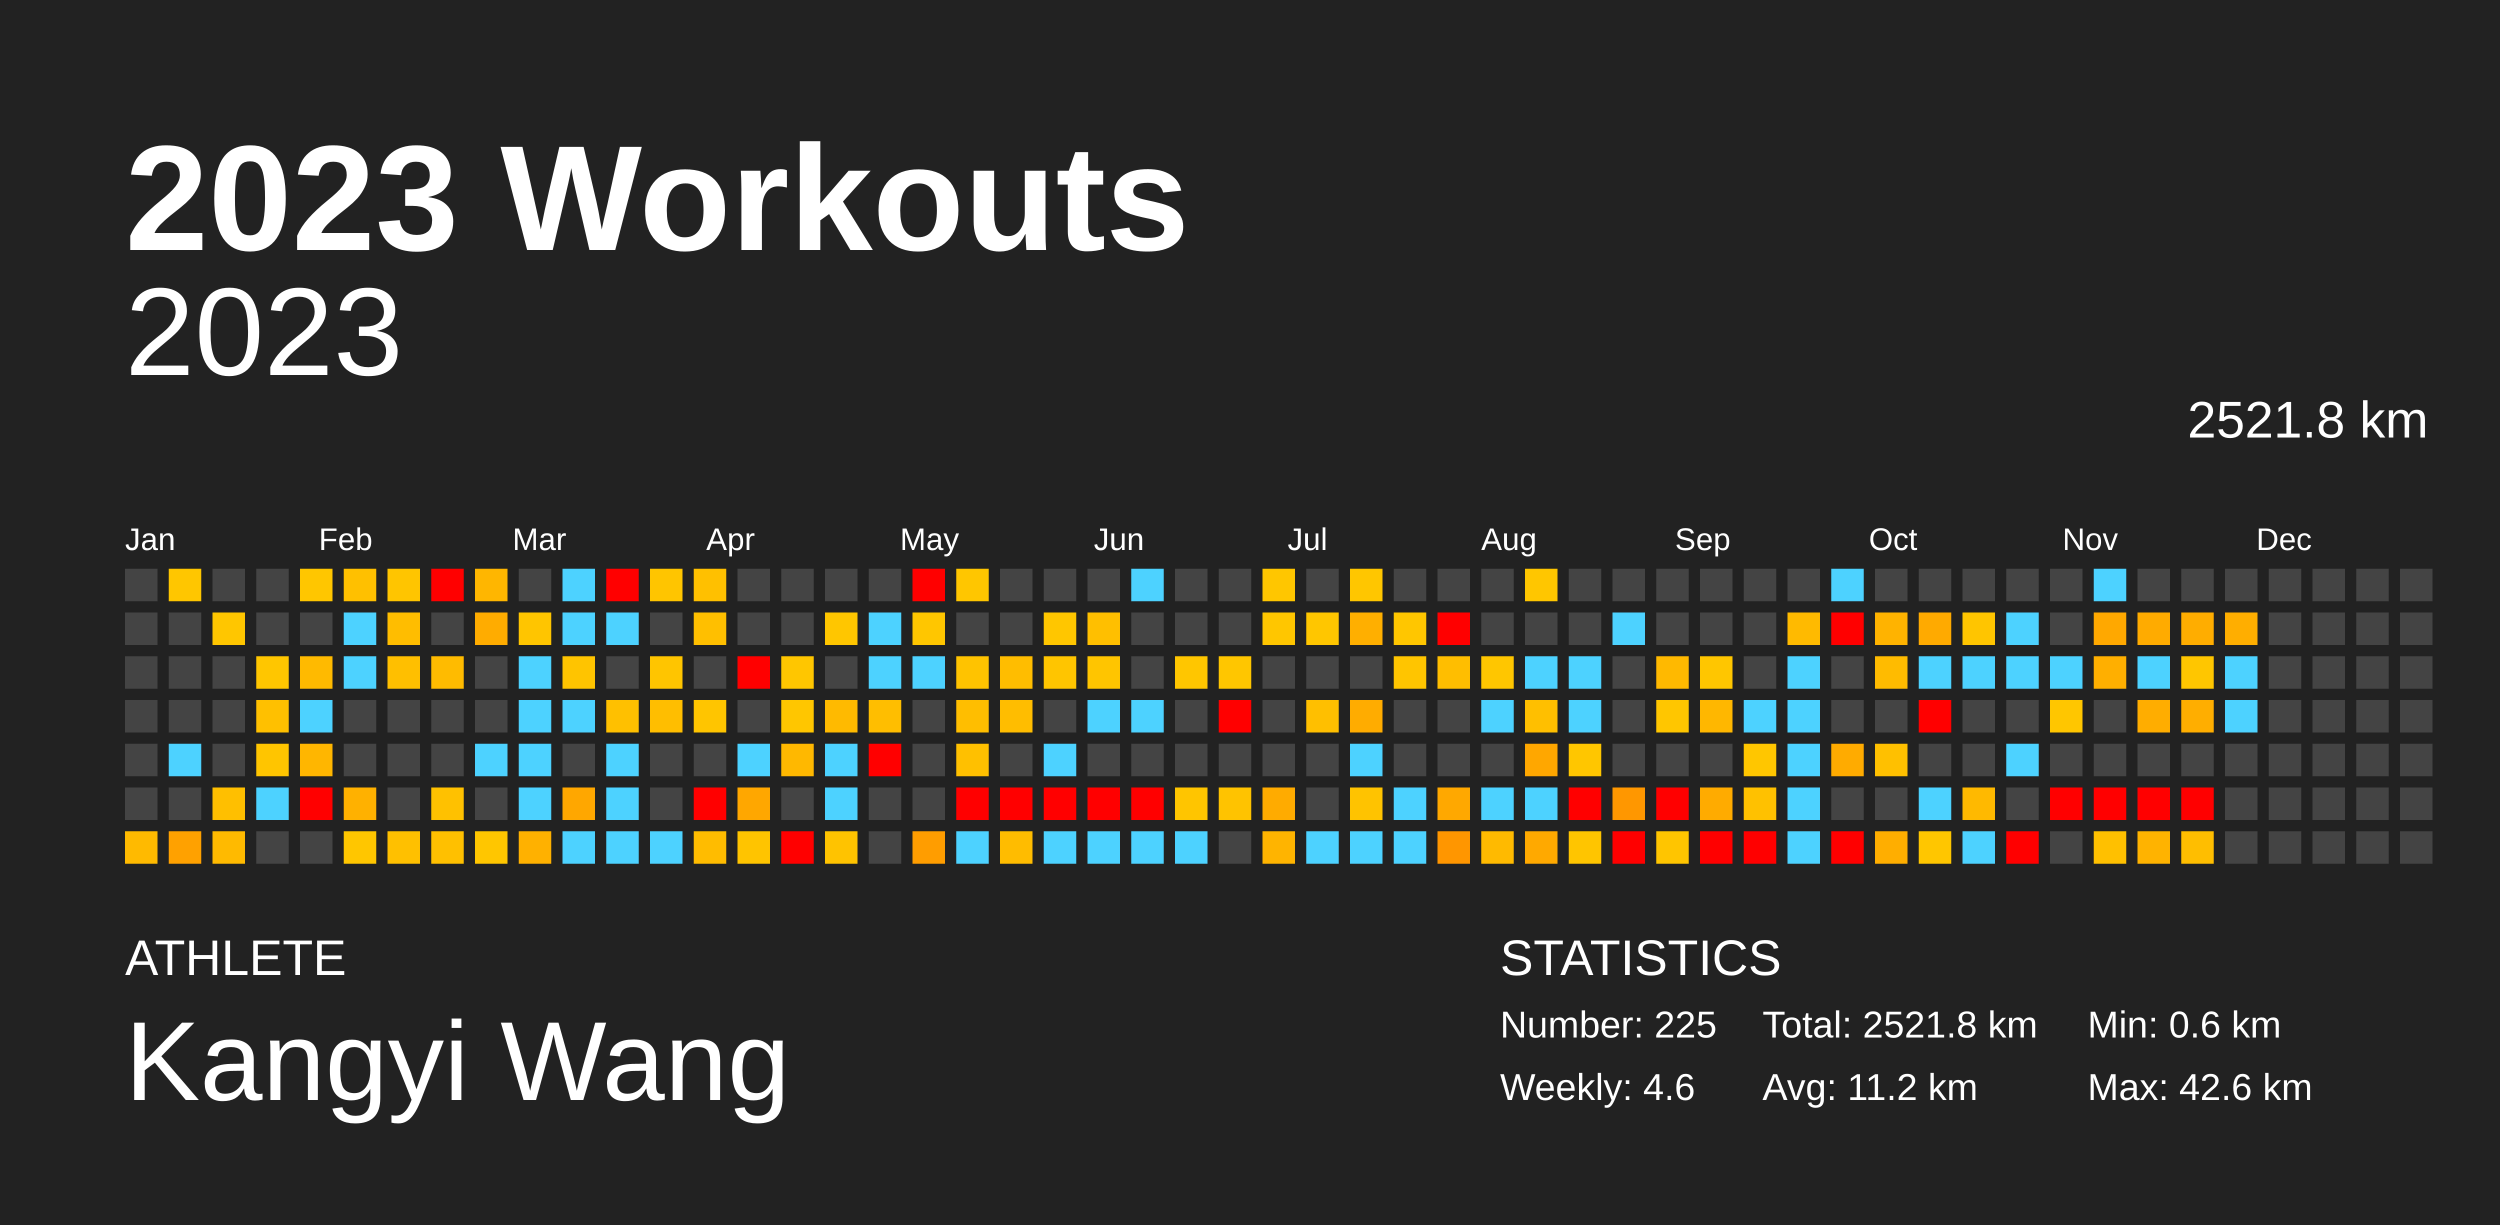
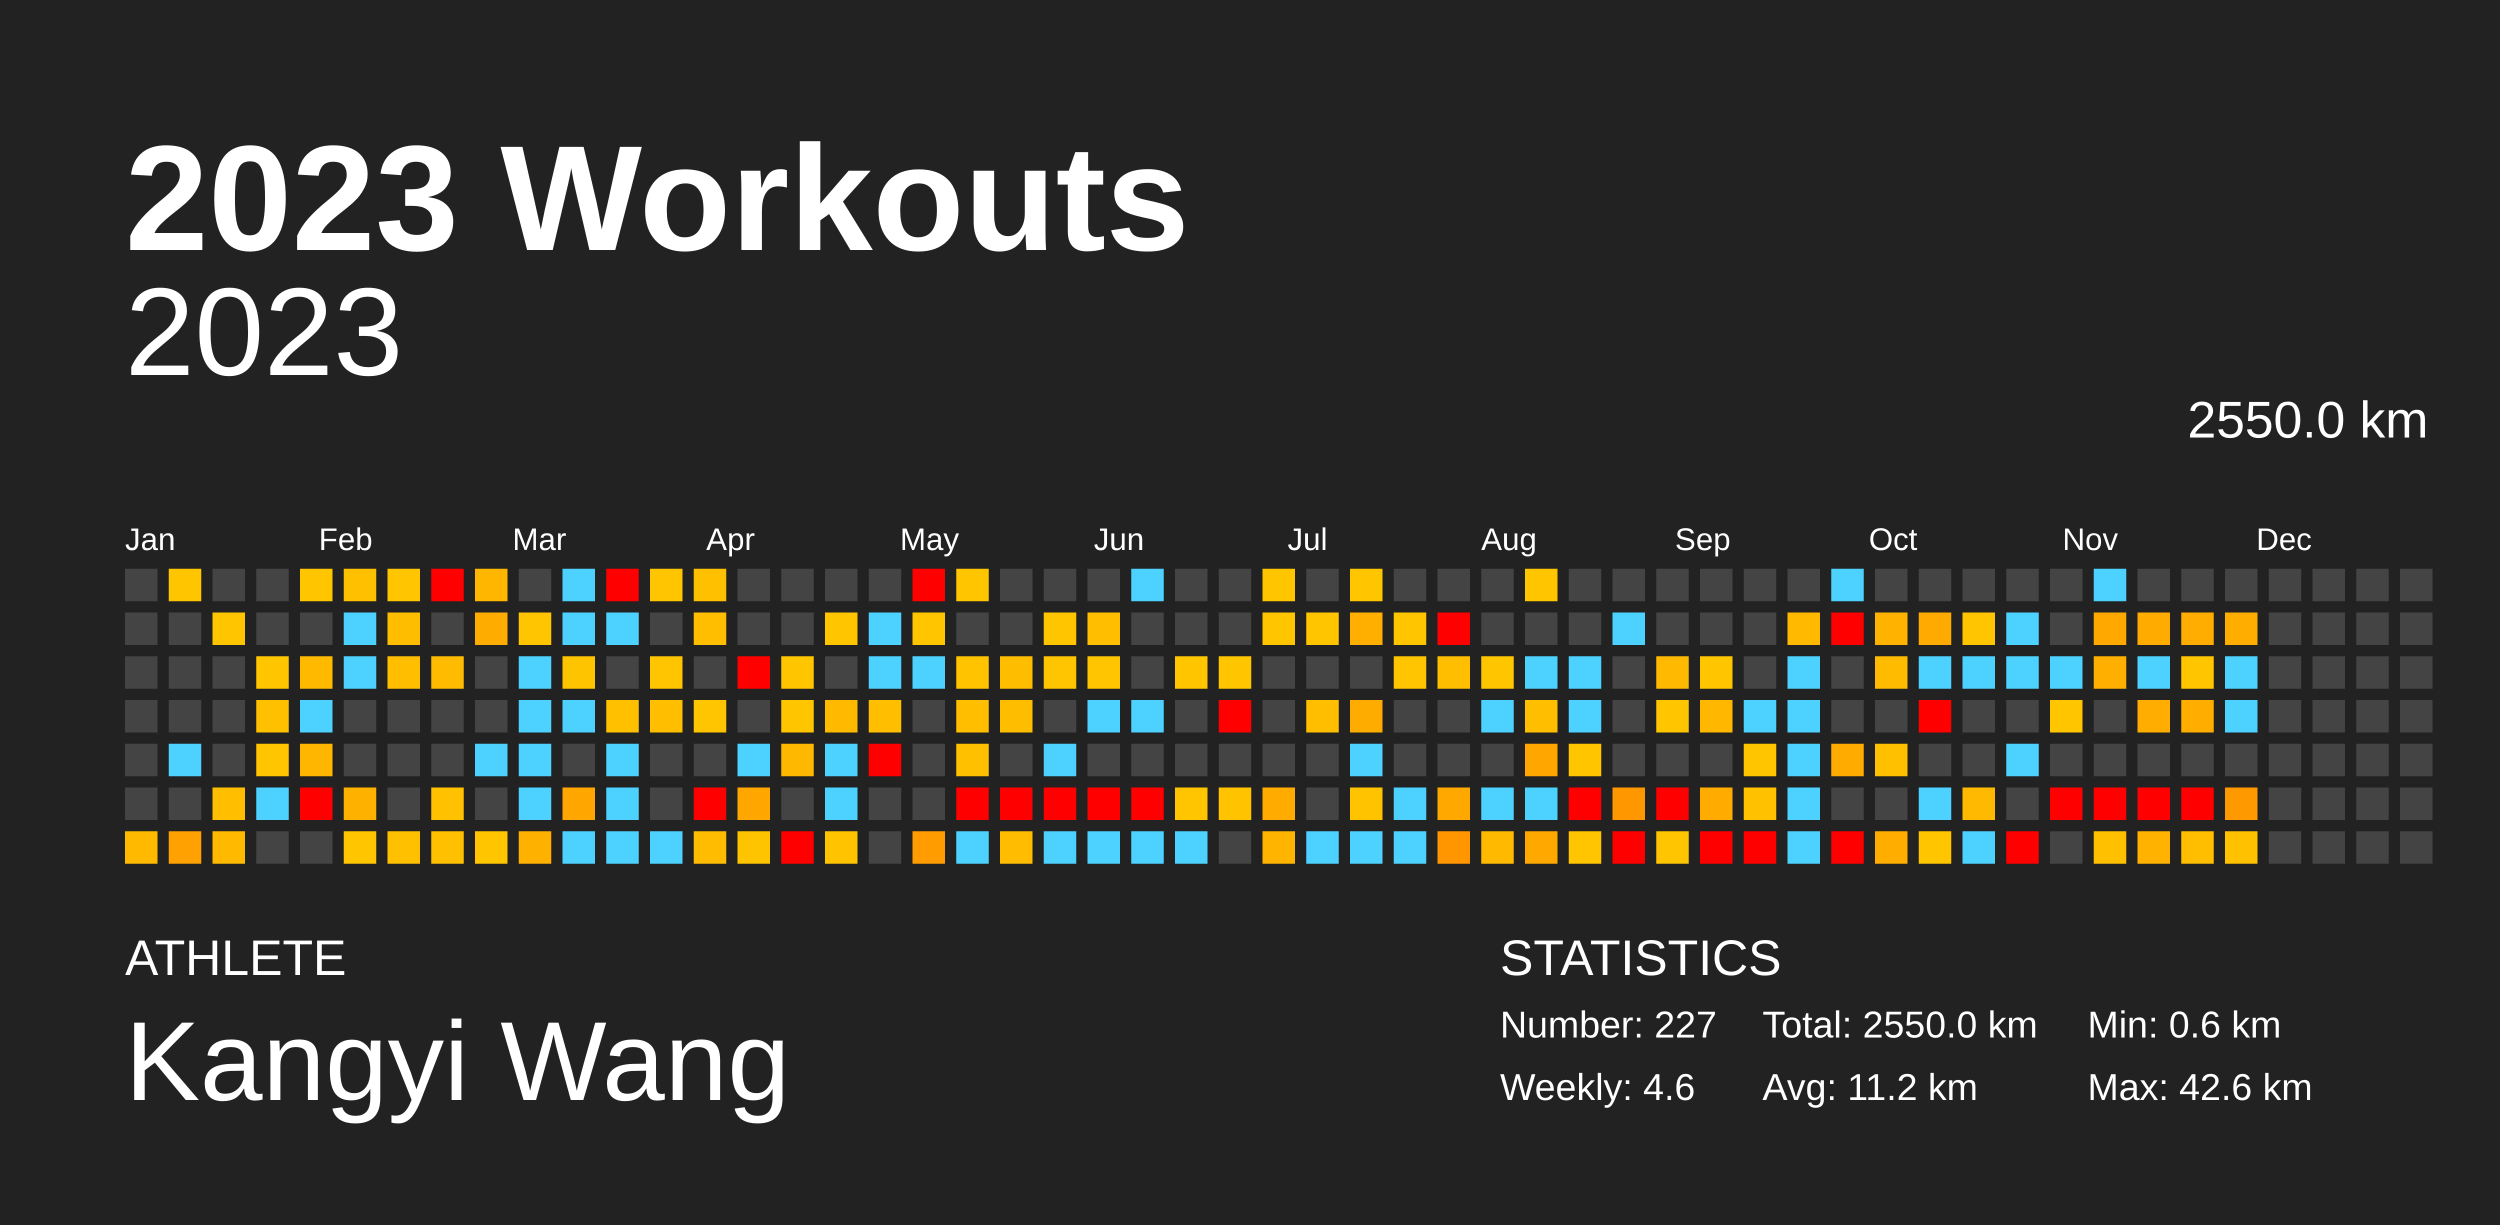
<svg xmlns="http://www.w3.org/2000/svg" baseProfile="full" height="98mm" version="1.1" viewBox="0,0,200,98" width="200mm">
  <defs />
  <rect fill="#222222" height="98" width="200" x="0" y="0" />
  <text fill="#FFFFFF" style="font-size:12px; font-family:Arial; font-weight:bold;" x="10" y="20">2023 Workouts</text>
  <text fill="#FFFFFF" style="font-size:4px; font-family:Arial" x="10" y="78">ATHLETE</text>
  <text fill="#FFFFFF" style="font-size:9px; font-family:Arial" x="10" y="88">Kangyi Wang</text>
  <text fill="#FFFFFF" style="font-size:4px; font-family:Arial" x="120" y="78">STATISTICS</text>
-   <text fill="#FFFFFF" style="font-size:3px; font-family:Arial" x="120" y="83">Number: 225</text>
+   <text fill="#FFFFFF" style="font-size:3px; font-family:Arial" x="120" y="83">Number: 227</text>
  <text fill="#FFFFFF" style="font-size:3px; font-family:Arial" x="120" y="88">Weekly: 4.6</text>
-   <text fill="#FFFFFF" style="font-size:3px; font-family:Arial" x="141" y="83">Total: 2521.8 km</text>
+   <text fill="#FFFFFF" style="font-size:3px; font-family:Arial" x="141" y="83">Total: 2550.0 km</text>
  <text fill="#FFFFFF" style="font-size:3px; font-family:Arial" x="141" y="88">Avg: 11.2 km</text>
  <text fill="#FFFFFF" style="font-size:3px; font-family:Arial" x="167" y="83">Min: 0.6 km</text>
  <text fill="#FFFFFF" style="font-size:3px; font-family:Arial" x="167" y="88">Max: 42.6 km</text>
  <text alignment-baseline="hanging" fill="#FFFFFF" style="font-size:10.0px; font-family:Arial;" x="10" y="30">2023</text>
-   <text alignment-baseline="hanging" fill="#FFFFFF" style="font-size:4.125px; font-family:Arial;" x="175" y="35">2521.8 km</text>
+   <text alignment-baseline="hanging" fill="#FFFFFF" style="font-size:4.125px; font-family:Arial;" x="175" y="35">2550.0 km</text>
  <text fill="#FFFFFF" style="font-size:2.5px; font-family:Arial" x="10.0" y="44">Jan</text>
  <text fill="#FFFFFF" style="font-size:2.5px; font-family:Arial" x="25.5" y="44">Feb</text>
  <text fill="#FFFFFF" style="font-size:2.5px; font-family:Arial" x="41.0" y="44">Mar</text>
  <text fill="#FFFFFF" style="font-size:2.5px; font-family:Arial" x="56.5" y="44">Apr</text>
  <text fill="#FFFFFF" style="font-size:2.5px; font-family:Arial" x="72.0" y="44">May</text>
  <text fill="#FFFFFF" style="font-size:2.5px; font-family:Arial" x="87.5" y="44">Jun</text>
  <text fill="#FFFFFF" style="font-size:2.5px; font-family:Arial" x="103.0" y="44">Jul</text>
  <text fill="#FFFFFF" style="font-size:2.5px; font-family:Arial" x="118.5" y="44">Aug</text>
  <text fill="#FFFFFF" style="font-size:2.5px; font-family:Arial" x="134.0" y="44">Sep</text>
  <text fill="#FFFFFF" style="font-size:2.5px; font-family:Arial" x="149.5" y="44">Oct</text>
  <text fill="#FFFFFF" style="font-size:2.5px; font-family:Arial" x="165.0" y="44">Nov</text>
  <text fill="#FFFFFF" style="font-size:2.5px; font-family:Arial" x="180.5" y="44">Dec</text>
  <rect fill="#444444" height="2.6" width="2.6" x="10.0" y="45.5" />
  <rect fill="#444444" height="2.6" width="2.6" x="10.0" y="49.0" />
  <rect fill="#444444" height="2.6" width="2.6" x="10.0" y="52.5" />
  <rect fill="#444444" height="2.6" width="2.6" x="10.0" y="56.0" />
  <rect fill="#444444" height="2.6" width="2.6" x="10.0" y="59.5" />
  <rect fill="#444444" height="2.6" width="2.6" x="10.0" y="63.0" />
  <rect fill="#ffba00" height="2.6" width="2.6" x="10.0" y="66.5" />
  <rect fill="#ffc600" height="2.6" width="2.6" x="13.5" y="45.5" />
  <rect fill="#444444" height="2.6" width="2.6" x="13.5" y="49.0" />
  <rect fill="#444444" height="2.6" width="2.6" x="13.5" y="52.5" />
  <rect fill="#444444" height="2.6" width="2.6" x="13.5" y="56.0" />
  <rect fill="#4dd2ff" height="2.6" width="2.6" x="13.5" y="59.5" />
  <rect fill="#444444" height="2.6" width="2.6" x="13.5" y="63.0" />
  <rect fill="#ffa100" height="2.6" width="2.6" x="13.5" y="66.5" />
  <rect fill="#444444" height="2.6" width="2.6" x="17.0" y="45.5" />
  <rect fill="#ffc600" height="2.6" width="2.6" x="17.0" y="49.0" />
  <rect fill="#444444" height="2.6" width="2.6" x="17.0" y="52.5" />
  <rect fill="#444444" height="2.6" width="2.6" x="17.0" y="56.0" />
  <rect fill="#444444" height="2.6" width="2.6" x="17.0" y="59.5" />
  <rect fill="#ffbf00" height="2.6" width="2.6" x="17.0" y="63.0" />
  <rect fill="#ffba00" height="2.6" width="2.6" x="17.0" y="66.5" />
  <rect fill="#444444" height="2.6" width="2.6" x="20.5" y="45.5" />
  <rect fill="#444444" height="2.6" width="2.6" x="20.5" y="49.0" />
  <rect fill="#ffc600" height="2.6" width="2.6" x="20.5" y="52.5" />
  <rect fill="#ffc000" height="2.6" width="2.6" x="20.5" y="56.0" />
  <rect fill="#ffc500" height="2.6" width="2.6" x="20.5" y="59.5" />
  <rect fill="#4dd2ff" height="2.6" width="2.6" x="20.5" y="63.0" />
  <rect fill="#444444" height="2.6" width="2.6" x="20.5" y="66.5" />
  <rect fill="#ffc600" height="2.6" width="2.6" x="24.0" y="45.5" />
  <rect fill="#444444" height="2.6" width="2.6" x="24.0" y="49.0" />
  <rect fill="#ffba00" height="2.6" width="2.6" x="24.0" y="52.5" />
  <rect fill="#4dd2ff" height="2.6" width="2.6" x="24.0" y="56.0" />
  <rect fill="#ffb600" height="2.6" width="2.6" x="24.0" y="59.5" />
  <rect fill="red" height="2.6" width="2.6" x="24.0" y="63.0" />
  <rect fill="#444444" height="2.6" width="2.6" x="24.0" y="66.5" />
  <rect fill="#ffc000" height="2.6" width="2.6" x="27.5" y="45.5" />
  <rect fill="#4dd2ff" height="2.6" width="2.6" x="27.5" y="49.0" />
  <rect fill="#4dd2ff" height="2.6" width="2.6" x="27.5" y="52.5" />
  <rect fill="#444444" height="2.6" width="2.6" x="27.5" y="56.0" />
  <rect fill="#444444" height="2.6" width="2.6" x="27.5" y="59.5" />
  <rect fill="#ffb100" height="2.6" width="2.6" x="27.5" y="63.0" />
  <rect fill="#ffc600" height="2.6" width="2.6" x="27.5" y="66.5" />
  <rect fill="#ffc500" height="2.6" width="2.6" x="31.0" y="45.5" />
  <rect fill="#ffbd00" height="2.6" width="2.6" x="31.0" y="49.0" />
  <rect fill="#ffbf00" height="2.6" width="2.6" x="31.0" y="52.5" />
  <rect fill="#444444" height="2.6" width="2.6" x="31.0" y="56.0" />
  <rect fill="#444444" height="2.6" width="2.6" x="31.0" y="59.5" />
  <rect fill="#444444" height="2.6" width="2.6" x="31.0" y="63.0" />
  <rect fill="#ffc000" height="2.6" width="2.6" x="31.0" y="66.5" />
  <rect fill="red" height="2.6" width="2.6" x="34.5" y="45.5" />
  <rect fill="#444444" height="2.6" width="2.6" x="34.5" y="49.0" />
  <rect fill="#ffbb00" height="2.6" width="2.6" x="34.5" y="52.5" />
  <rect fill="#444444" height="2.6" width="2.6" x="34.5" y="56.0" />
  <rect fill="#444444" height="2.6" width="2.6" x="34.5" y="59.5" />
  <rect fill="#ffc100" height="2.6" width="2.6" x="34.5" y="63.0" />
  <rect fill="#ffc000" height="2.6" width="2.6" x="34.5" y="66.5" />
  <rect fill="#ffb600" height="2.6" width="2.6" x="38.0" y="45.5" />
  <rect fill="#ffac00" height="2.6" width="2.6" x="38.0" y="49.0" />
  <rect fill="#444444" height="2.6" width="2.6" x="38.0" y="52.5" />
  <rect fill="#444444" height="2.6" width="2.6" x="38.0" y="56.0" />
  <rect fill="#4dd2ff" height="2.6" width="2.6" x="38.0" y="59.5" />
  <rect fill="#444444" height="2.6" width="2.6" x="38.0" y="63.0" />
  <rect fill="#ffc600" height="2.6" width="2.6" x="38.0" y="66.5" />
  <rect fill="#444444" height="2.6" width="2.6" x="41.5" y="45.5" />
  <rect fill="#ffc500" height="2.6" width="2.6" x="41.5" y="49.0" />
  <rect fill="#4dd2ff" height="2.6" width="2.6" x="41.5" y="52.5" />
  <rect fill="#4dd2ff" height="2.6" width="2.6" x="41.5" y="56.0" />
  <rect fill="#4dd2ff" height="2.6" width="2.6" x="41.5" y="59.5" />
  <rect fill="#4dd2ff" height="2.6" width="2.6" x="41.5" y="63.0" />
  <rect fill="#ffb100" height="2.6" width="2.6" x="41.5" y="66.5" />
  <rect fill="#4dd2ff" height="2.6" width="2.6" x="45.0" y="45.5" />
  <rect fill="#4dd2ff" height="2.6" width="2.6" x="45.0" y="49.0" />
  <rect fill="#ffc400" height="2.6" width="2.6" x="45.0" y="52.5" />
  <rect fill="#4dd2ff" height="2.6" width="2.6" x="45.0" y="56.0" />
  <rect fill="#444444" height="2.6" width="2.6" x="45.0" y="59.5" />
  <rect fill="#ffa700" height="2.6" width="2.6" x="45.0" y="63.0" />
  <rect fill="#4dd2ff" height="2.6" width="2.6" x="45.0" y="66.5" />
  <rect fill="red" height="2.6" width="2.6" x="48.5" y="45.5" />
  <rect fill="#4dd2ff" height="2.6" width="2.6" x="48.5" y="49.0" />
  <rect fill="#444444" height="2.6" width="2.6" x="48.5" y="52.5" />
  <rect fill="#ffc000" height="2.6" width="2.6" x="48.5" y="56.0" />
  <rect fill="#4dd2ff" height="2.6" width="2.6" x="48.5" y="59.5" />
  <rect fill="#4dd2ff" height="2.6" width="2.6" x="48.5" y="63.0" />
  <rect fill="#4dd2ff" height="2.6" width="2.6" x="48.5" y="66.5" />
  <rect fill="#ffc500" height="2.6" width="2.6" x="52.0" y="45.5" />
  <rect fill="#444444" height="2.6" width="2.6" x="52.0" y="49.0" />
  <rect fill="#ffc500" height="2.6" width="2.6" x="52.0" y="52.5" />
  <rect fill="#ffbe00" height="2.6" width="2.6" x="52.0" y="56.0" />
  <rect fill="#444444" height="2.6" width="2.6" x="52.0" y="59.5" />
  <rect fill="#444444" height="2.6" width="2.6" x="52.0" y="63.0" />
  <rect fill="#4dd2ff" height="2.6" width="2.6" x="52.0" y="66.5" />
  <rect fill="#ffc000" height="2.6" width="2.6" x="55.5" y="45.5" />
  <rect fill="#ffbf00" height="2.6" width="2.6" x="55.5" y="49.0" />
  <rect fill="#444444" height="2.6" width="2.6" x="55.5" y="52.5" />
  <rect fill="#ffc500" height="2.6" width="2.6" x="55.5" y="56.0" />
  <rect fill="#444444" height="2.6" width="2.6" x="55.5" y="59.5" />
  <rect fill="red" height="2.6" width="2.6" x="55.5" y="63.0" />
  <rect fill="#ffbc00" height="2.6" width="2.6" x="55.5" y="66.5" />
  <rect fill="#444444" height="2.6" width="2.6" x="59.0" y="45.5" />
  <rect fill="#444444" height="2.6" width="2.6" x="59.0" y="49.0" />
  <rect fill="red" height="2.6" width="2.6" x="59.0" y="52.5" />
  <rect fill="#444444" height="2.6" width="2.6" x="59.0" y="56.0" />
  <rect fill="#4dd2ff" height="2.6" width="2.6" x="59.0" y="59.5" />
  <rect fill="#ffa700" height="2.6" width="2.6" x="59.0" y="63.0" />
  <rect fill="#ffc400" height="2.6" width="2.6" x="59.0" y="66.5" />
  <rect fill="#444444" height="2.6" width="2.6" x="62.5" y="45.5" />
  <rect fill="#444444" height="2.6" width="2.6" x="62.5" y="49.0" />
  <rect fill="#ffc600" height="2.6" width="2.6" x="62.5" y="52.5" />
  <rect fill="#ffc600" height="2.6" width="2.6" x="62.5" y="56.0" />
  <rect fill="#ffb800" height="2.6" width="2.6" x="62.5" y="59.5" />
  <rect fill="#444444" height="2.6" width="2.6" x="62.5" y="63.0" />
  <rect fill="red" height="2.6" width="2.6" x="62.5" y="66.5" />
  <rect fill="#444444" height="2.6" width="2.6" x="66.0" y="45.5" />
  <rect fill="#ffc600" height="2.6" width="2.6" x="66.0" y="49.0" />
  <rect fill="#444444" height="2.6" width="2.6" x="66.0" y="52.5" />
  <rect fill="#ffba00" height="2.6" width="2.6" x="66.0" y="56.0" />
  <rect fill="#4dd2ff" height="2.6" width="2.6" x="66.0" y="59.5" />
  <rect fill="#4dd2ff" height="2.6" width="2.6" x="66.0" y="63.0" />
  <rect fill="#ffc300" height="2.6" width="2.6" x="66.0" y="66.5" />
  <rect fill="#444444" height="2.6" width="2.6" x="69.5" y="45.5" />
  <rect fill="#4dd2ff" height="2.6" width="2.6" x="69.5" y="49.0" />
  <rect fill="#4dd2ff" height="2.6" width="2.6" x="69.5" y="52.5" />
  <rect fill="#ffbe00" height="2.6" width="2.6" x="69.5" y="56.0" />
  <rect fill="red" height="2.6" width="2.6" x="69.5" y="59.5" />
  <rect fill="#444444" height="2.6" width="2.6" x="69.5" y="63.0" />
  <rect fill="#444444" height="2.6" width="2.6" x="69.5" y="66.5" />
  <rect fill="red" height="2.6" width="2.6" x="73.0" y="45.5" />
  <rect fill="#ffc600" height="2.6" width="2.6" x="73.0" y="49.0" />
  <rect fill="#4dd2ff" height="2.6" width="2.6" x="73.0" y="52.5" />
  <rect fill="#444444" height="2.6" width="2.6" x="73.0" y="56.0" />
  <rect fill="#444444" height="2.6" width="2.6" x="73.0" y="59.5" />
  <rect fill="#444444" height="2.6" width="2.6" x="73.0" y="63.0" />
  <rect fill="#ff9d00" height="2.6" width="2.6" x="73.0" y="66.5" />
  <rect fill="#ffc600" height="2.6" width="2.6" x="76.5" y="45.5" />
  <rect fill="#444444" height="2.6" width="2.6" x="76.5" y="49.0" />
  <rect fill="#ffc300" height="2.6" width="2.6" x="76.5" y="52.5" />
  <rect fill="#ffbe00" height="2.6" width="2.6" x="76.5" y="56.0" />
  <rect fill="#ffc000" height="2.6" width="2.6" x="76.5" y="59.5" />
  <rect fill="red" height="2.6" width="2.6" x="76.5" y="63.0" />
  <rect fill="#4dd2ff" height="2.6" width="2.6" x="76.5" y="66.5" />
  <rect fill="#444444" height="2.6" width="2.6" x="80.0" y="45.5" />
  <rect fill="#444444" height="2.6" width="2.6" x="80.0" y="49.0" />
  <rect fill="#ffbd00" height="2.6" width="2.6" x="80.0" y="52.5" />
  <rect fill="#ffbd00" height="2.6" width="2.6" x="80.0" y="56.0" />
  <rect fill="#444444" height="2.6" width="2.6" x="80.0" y="59.5" />
  <rect fill="red" height="2.6" width="2.6" x="80.0" y="63.0" />
  <rect fill="#ffbc00" height="2.6" width="2.6" x="80.0" y="66.5" />
  <rect fill="#444444" height="2.6" width="2.6" x="83.5" y="45.5" />
  <rect fill="#ffc600" height="2.6" width="2.6" x="83.5" y="49.0" />
  <rect fill="#ffc500" height="2.6" width="2.6" x="83.5" y="52.5" />
  <rect fill="#444444" height="2.6" width="2.6" x="83.5" y="56.0" />
  <rect fill="#4dd2ff" height="2.6" width="2.6" x="83.5" y="59.5" />
  <rect fill="red" height="2.6" width="2.6" x="83.5" y="63.0" />
  <rect fill="#4dd2ff" height="2.6" width="2.6" x="83.5" y="66.5" />
  <rect fill="#444444" height="2.6" width="2.6" x="87.0" y="45.5" />
  <rect fill="#ffbf00" height="2.6" width="2.6" x="87.0" y="49.0" />
  <rect fill="#ffc500" height="2.6" width="2.6" x="87.0" y="52.5" />
  <rect fill="#4dd2ff" height="2.6" width="2.6" x="87.0" y="56.0" />
  <rect fill="#444444" height="2.6" width="2.6" x="87.0" y="59.5" />
  <rect fill="red" height="2.6" width="2.6" x="87.0" y="63.0" />
  <rect fill="#4dd2ff" height="2.6" width="2.6" x="87.0" y="66.5" />
  <rect fill="#4dd2ff" height="2.6" width="2.6" x="90.5" y="45.5" />
  <rect fill="#444444" height="2.6" width="2.6" x="90.5" y="49.0" />
  <rect fill="#444444" height="2.6" width="2.6" x="90.5" y="52.5" />
  <rect fill="#4dd2ff" height="2.6" width="2.6" x="90.5" y="56.0" />
  <rect fill="#444444" height="2.6" width="2.6" x="90.5" y="59.5" />
  <rect fill="red" height="2.6" width="2.6" x="90.5" y="63.0" />
  <rect fill="#4dd2ff" height="2.6" width="2.6" x="90.5" y="66.5" />
  <rect fill="#444444" height="2.6" width="2.6" x="94.0" y="45.5" />
  <rect fill="#444444" height="2.6" width="2.6" x="94.0" y="49.0" />
  <rect fill="#ffc600" height="2.6" width="2.6" x="94.0" y="52.5" />
  <rect fill="#444444" height="2.6" width="2.6" x="94.0" y="56.0" />
  <rect fill="#444444" height="2.6" width="2.6" x="94.0" y="59.5" />
  <rect fill="#ffc500" height="2.6" width="2.6" x="94.0" y="63.0" />
  <rect fill="#4dd2ff" height="2.6" width="2.6" x="94.0" y="66.5" />
  <rect fill="#444444" height="2.6" width="2.6" x="97.5" y="45.5" />
  <rect fill="#444444" height="2.6" width="2.6" x="97.5" y="49.0" />
  <rect fill="#ffc600" height="2.6" width="2.6" x="97.5" y="52.5" />
  <rect fill="red" height="2.6" width="2.6" x="97.5" y="56.0" />
  <rect fill="#444444" height="2.6" width="2.6" x="97.5" y="59.5" />
  <rect fill="#ffc300" height="2.6" width="2.6" x="97.5" y="63.0" />
  <rect fill="#444444" height="2.6" width="2.6" x="97.5" y="66.5" />
  <rect fill="#ffc600" height="2.6" width="2.6" x="101.0" y="45.5" />
  <rect fill="#ffc600" height="2.6" width="2.6" x="101.0" y="49.0" />
  <rect fill="#444444" height="2.6" width="2.6" x="101.0" y="52.5" />
  <rect fill="#444444" height="2.6" width="2.6" x="101.0" y="56.0" />
  <rect fill="#444444" height="2.6" width="2.6" x="101.0" y="59.5" />
  <rect fill="#ffab00" height="2.6" width="2.6" x="101.0" y="63.0" />
  <rect fill="#ffb400" height="2.6" width="2.6" x="101.0" y="66.5" />
  <rect fill="#444444" height="2.6" width="2.6" x="104.5" y="45.5" />
  <rect fill="#ffc600" height="2.6" width="2.6" x="104.5" y="49.0" />
  <rect fill="#444444" height="2.6" width="2.6" x="104.5" y="52.5" />
  <rect fill="#ffbf00" height="2.6" width="2.6" x="104.5" y="56.0" />
  <rect fill="#444444" height="2.6" width="2.6" x="104.5" y="59.5" />
  <rect fill="#444444" height="2.6" width="2.6" x="104.5" y="63.0" />
  <rect fill="#4dd2ff" height="2.6" width="2.6" x="104.5" y="66.5" />
  <rect fill="#ffc600" height="2.6" width="2.6" x="108.0" y="45.5" />
  <rect fill="#ffaf00" height="2.6" width="2.6" x="108.0" y="49.0" />
  <rect fill="#444444" height="2.6" width="2.6" x="108.0" y="52.5" />
  <rect fill="#ffac00" height="2.6" width="2.6" x="108.0" y="56.0" />
  <rect fill="#4dd2ff" height="2.6" width="2.6" x="108.0" y="59.5" />
  <rect fill="#ffc300" height="2.6" width="2.6" x="108.0" y="63.0" />
  <rect fill="#4dd2ff" height="2.6" width="2.6" x="108.0" y="66.5" />
  <rect fill="#444444" height="2.6" width="2.6" x="111.5" y="45.5" />
  <rect fill="#ffc600" height="2.6" width="2.6" x="111.5" y="49.0" />
  <rect fill="#ffc500" height="2.6" width="2.6" x="111.5" y="52.5" />
  <rect fill="#444444" height="2.6" width="2.6" x="111.5" y="56.0" />
  <rect fill="#444444" height="2.6" width="2.6" x="111.5" y="59.5" />
  <rect fill="#4dd2ff" height="2.6" width="2.6" x="111.5" y="63.0" />
  <rect fill="#4dd2ff" height="2.6" width="2.6" x="111.5" y="66.5" />
  <rect fill="#444444" height="2.6" width="2.6" x="115.0" y="45.5" />
  <rect fill="red" height="2.6" width="2.6" x="115.0" y="49.0" />
  <rect fill="#ffbe00" height="2.6" width="2.6" x="115.0" y="52.5" />
  <rect fill="#444444" height="2.6" width="2.6" x="115.0" y="56.0" />
  <rect fill="#444444" height="2.6" width="2.6" x="115.0" y="59.5" />
  <rect fill="#ffa800" height="2.6" width="2.6" x="115.0" y="63.0" />
  <rect fill="#ff9600" height="2.6" width="2.6" x="115.0" y="66.5" />
  <rect fill="#444444" height="2.6" width="2.6" x="118.5" y="45.5" />
  <rect fill="#444444" height="2.6" width="2.6" x="118.5" y="49.0" />
  <rect fill="#ffc600" height="2.6" width="2.6" x="118.5" y="52.5" />
  <rect fill="#4dd2ff" height="2.6" width="2.6" x="118.5" y="56.0" />
  <rect fill="#444444" height="2.6" width="2.6" x="118.5" y="59.5" />
  <rect fill="#4dd2ff" height="2.6" width="2.6" x="118.5" y="63.0" />
  <rect fill="#ffba00" height="2.6" width="2.6" x="118.5" y="66.5" />
  <rect fill="#ffc600" height="2.6" width="2.6" x="122.0" y="45.5" />
  <rect fill="#444444" height="2.6" width="2.6" x="122.0" y="49.0" />
  <rect fill="#4dd2ff" height="2.6" width="2.6" x="122.0" y="52.5" />
  <rect fill="#ffbf00" height="2.6" width="2.6" x="122.0" y="56.0" />
  <rect fill="#ffa700" height="2.6" width="2.6" x="122.0" y="59.5" />
  <rect fill="#4dd2ff" height="2.6" width="2.6" x="122.0" y="63.0" />
  <rect fill="#ffa900" height="2.6" width="2.6" x="122.0" y="66.5" />
  <rect fill="#444444" height="2.6" width="2.6" x="125.5" y="45.5" />
  <rect fill="#444444" height="2.6" width="2.6" x="125.5" y="49.0" />
  <rect fill="#4dd2ff" height="2.6" width="2.6" x="125.5" y="52.5" />
  <rect fill="#4dd2ff" height="2.6" width="2.6" x="125.5" y="56.0" />
  <rect fill="#ffc600" height="2.6" width="2.6" x="125.5" y="59.5" />
  <rect fill="red" height="2.6" width="2.6" x="125.5" y="63.0" />
  <rect fill="#ffc500" height="2.6" width="2.6" x="125.5" y="66.5" />
  <rect fill="#444444" height="2.6" width="2.6" x="129.0" y="45.5" />
  <rect fill="#4dd2ff" height="2.6" width="2.6" x="129.0" y="49.0" />
  <rect fill="#444444" height="2.6" width="2.6" x="129.0" y="52.5" />
  <rect fill="#444444" height="2.6" width="2.6" x="129.0" y="56.0" />
  <rect fill="#444444" height="2.6" width="2.6" x="129.0" y="59.5" />
  <rect fill="#ff9700" height="2.6" width="2.6" x="129.0" y="63.0" />
  <rect fill="red" height="2.6" width="2.6" x="129.0" y="66.5" />
  <rect fill="#444444" height="2.6" width="2.6" x="132.5" y="45.5" />
  <rect fill="#444444" height="2.6" width="2.6" x="132.5" y="49.0" />
  <rect fill="#ffb900" height="2.6" width="2.6" x="132.5" y="52.5" />
  <rect fill="#ffc600" height="2.6" width="2.6" x="132.5" y="56.0" />
  <rect fill="#444444" height="2.6" width="2.6" x="132.5" y="59.5" />
  <rect fill="red" height="2.6" width="2.6" x="132.5" y="63.0" />
  <rect fill="#ffc500" height="2.6" width="2.6" x="132.5" y="66.5" />
  <rect fill="#444444" height="2.6" width="2.6" x="136.0" y="45.5" />
  <rect fill="#444444" height="2.6" width="2.6" x="136.0" y="49.0" />
  <rect fill="#ffc600" height="2.6" width="2.6" x="136.0" y="52.5" />
  <rect fill="#ffb700" height="2.6" width="2.6" x="136.0" y="56.0" />
  <rect fill="#444444" height="2.6" width="2.6" x="136.0" y="59.5" />
  <rect fill="#ffab00" height="2.6" width="2.6" x="136.0" y="63.0" />
  <rect fill="red" height="2.6" width="2.6" x="136.0" y="66.5" />
  <rect fill="#444444" height="2.6" width="2.6" x="139.5" y="45.5" />
  <rect fill="#444444" height="2.6" width="2.6" x="139.5" y="49.0" />
  <rect fill="#444444" height="2.6" width="2.6" x="139.5" y="52.5" />
  <rect fill="#4dd2ff" height="2.6" width="2.6" x="139.5" y="56.0" />
  <rect fill="#ffc600" height="2.6" width="2.6" x="139.5" y="59.5" />
  <rect fill="#ffc100" height="2.6" width="2.6" x="139.5" y="63.0" />
  <rect fill="red" height="2.6" width="2.6" x="139.5" y="66.5" />
  <rect fill="#444444" height="2.6" width="2.6" x="143.0" y="45.5" />
  <rect fill="#ffba00" height="2.6" width="2.6" x="143.0" y="49.0" />
  <rect fill="#4dd2ff" height="2.6" width="2.6" x="143.0" y="52.5" />
  <rect fill="#4dd2ff" height="2.6" width="2.6" x="143.0" y="56.0" />
  <rect fill="#4dd2ff" height="2.6" width="2.6" x="143.0" y="59.5" />
  <rect fill="#4dd2ff" height="2.6" width="2.6" x="143.0" y="63.0" />
  <rect fill="#4dd2ff" height="2.6" width="2.6" x="143.0" y="66.5" />
  <rect fill="#4dd2ff" height="2.6" width="2.6" x="146.5" y="45.5" />
  <rect fill="red" height="2.6" width="2.6" x="146.5" y="49.0" />
  <rect fill="#444444" height="2.6" width="2.6" x="146.5" y="52.5" />
  <rect fill="#444444" height="2.6" width="2.6" x="146.5" y="56.0" />
  <rect fill="#ffab00" height="2.6" width="2.6" x="146.5" y="59.5" />
  <rect fill="#444444" height="2.6" width="2.6" x="146.5" y="63.0" />
  <rect fill="red" height="2.6" width="2.6" x="146.5" y="66.5" />
  <rect fill="#444444" height="2.6" width="2.6" x="150.0" y="45.5" />
  <rect fill="#ffb300" height="2.6" width="2.6" x="150.0" y="49.0" />
  <rect fill="#ffbb00" height="2.6" width="2.6" x="150.0" y="52.5" />
  <rect fill="#444444" height="2.6" width="2.6" x="150.0" y="56.0" />
  <rect fill="#ffc000" height="2.6" width="2.6" x="150.0" y="59.5" />
  <rect fill="#444444" height="2.6" width="2.6" x="150.0" y="63.0" />
  <rect fill="#ffae00" height="2.6" width="2.6" x="150.0" y="66.5" />
  <rect fill="#444444" height="2.6" width="2.6" x="153.5" y="45.5" />
  <rect fill="#ffaa00" height="2.6" width="2.6" x="153.5" y="49.0" />
  <rect fill="#4dd2ff" height="2.6" width="2.6" x="153.5" y="52.5" />
  <rect fill="red" height="2.6" width="2.6" x="153.5" y="56.0" />
  <rect fill="#444444" height="2.6" width="2.6" x="153.5" y="59.5" />
  <rect fill="#4dd2ff" height="2.6" width="2.6" x="153.5" y="63.0" />
  <rect fill="#ffc600" height="2.6" width="2.6" x="153.5" y="66.5" />
  <rect fill="#444444" height="2.6" width="2.6" x="157.0" y="45.5" />
  <rect fill="#ffc500" height="2.6" width="2.6" x="157.0" y="49.0" />
  <rect fill="#4dd2ff" height="2.6" width="2.6" x="157.0" y="52.5" />
  <rect fill="#444444" height="2.6" width="2.6" x="157.0" y="56.0" />
  <rect fill="#444444" height="2.6" width="2.6" x="157.0" y="59.5" />
  <rect fill="#ffb900" height="2.6" width="2.6" x="157.0" y="63.0" />
  <rect fill="#4dd2ff" height="2.6" width="2.6" x="157.0" y="66.5" />
  <rect fill="#444444" height="2.6" width="2.6" x="160.5" y="45.5" />
  <rect fill="#4dd2ff" height="2.6" width="2.6" x="160.5" y="49.0" />
  <rect fill="#4dd2ff" height="2.6" width="2.6" x="160.5" y="52.5" />
  <rect fill="#444444" height="2.6" width="2.6" x="160.5" y="56.0" />
  <rect fill="#4dd2ff" height="2.6" width="2.6" x="160.5" y="59.5" />
  <rect fill="#444444" height="2.6" width="2.6" x="160.5" y="63.0" />
  <rect fill="red" height="2.6" width="2.6" x="160.5" y="66.5" />
  <rect fill="#444444" height="2.6" width="2.6" x="164.0" y="45.5" />
  <rect fill="#444444" height="2.6" width="2.6" x="164.0" y="49.0" />
  <rect fill="#4dd2ff" height="2.6" width="2.6" x="164.0" y="52.5" />
  <rect fill="#ffc600" height="2.6" width="2.6" x="164.0" y="56.0" />
  <rect fill="#444444" height="2.6" width="2.6" x="164.0" y="59.5" />
  <rect fill="red" height="2.6" width="2.6" x="164.0" y="63.0" />
  <rect fill="#444444" height="2.6" width="2.6" x="164.0" y="66.5" />
  <rect fill="#4dd2ff" height="2.6" width="2.6" x="167.5" y="45.5" />
  <rect fill="#ffa800" height="2.6" width="2.6" x="167.5" y="49.0" />
  <rect fill="#ffaf00" height="2.6" width="2.6" x="167.5" y="52.5" />
  <rect fill="#444444" height="2.6" width="2.6" x="167.5" y="56.0" />
  <rect fill="#444444" height="2.6" width="2.6" x="167.5" y="59.5" />
  <rect fill="red" height="2.6" width="2.6" x="167.5" y="63.0" />
  <rect fill="#ffc000" height="2.6" width="2.6" x="167.5" y="66.5" />
  <rect fill="#444444" height="2.6" width="2.6" x="171.0" y="45.5" />
  <rect fill="#ffab00" height="2.6" width="2.6" x="171.0" y="49.0" />
  <rect fill="#4dd2ff" height="2.6" width="2.6" x="171.0" y="52.5" />
  <rect fill="#ffad00" height="2.6" width="2.6" x="171.0" y="56.0" />
  <rect fill="#444444" height="2.6" width="2.6" x="171.0" y="59.5" />
  <rect fill="red" height="2.6" width="2.6" x="171.0" y="63.0" />
  <rect fill="#ffb300" height="2.6" width="2.6" x="171.0" y="66.5" />
  <rect fill="#444444" height="2.6" width="2.6" x="174.5" y="45.5" />
  <rect fill="#ffad00" height="2.6" width="2.6" x="174.5" y="49.0" />
  <rect fill="#ffc600" height="2.6" width="2.6" x="174.5" y="52.5" />
  <rect fill="#ffae00" height="2.6" width="2.6" x="174.5" y="56.0" />
  <rect fill="#444444" height="2.6" width="2.6" x="174.5" y="59.5" />
  <rect fill="red" height="2.6" width="2.6" x="174.5" y="63.0" />
  <rect fill="#ffbe00" height="2.6" width="2.6" x="174.5" y="66.5" />
  <rect fill="#444444" height="2.6" width="2.6" x="178.0" y="45.5" />
  <rect fill="#ffae00" height="2.6" width="2.6" x="178.0" y="49.0" />
  <rect fill="#4dd2ff" height="2.6" width="2.6" x="178.0" y="52.5" />
  <rect fill="#4dd2ff" height="2.6" width="2.6" x="178.0" y="56.0" />
  <rect fill="#444444" height="2.6" width="2.6" x="178.0" y="59.5" />
-   <rect fill="#444444" height="2.6" width="2.6" x="178.0" y="63.0" />
-   <rect fill="#444444" height="2.6" width="2.6" x="178.0" y="66.5" />
+   <rect fill="#ff9900" height="2.6" width="2.6" x="178.0" y="63.0" />
+   <rect fill="#ffc100" height="2.6" width="2.6" x="178.0" y="66.5" />
  <rect fill="#444444" height="2.6" width="2.6" x="181.5" y="45.5" />
  <rect fill="#444444" height="2.6" width="2.6" x="181.5" y="49.0" />
  <rect fill="#444444" height="2.6" width="2.6" x="181.5" y="52.5" />
  <rect fill="#444444" height="2.6" width="2.6" x="181.5" y="56.0" />
  <rect fill="#444444" height="2.6" width="2.6" x="181.5" y="59.5" />
  <rect fill="#444444" height="2.6" width="2.6" x="181.5" y="63.0" />
  <rect fill="#444444" height="2.6" width="2.6" x="181.5" y="66.5" />
  <rect fill="#444444" height="2.6" width="2.6" x="185.0" y="45.5" />
  <rect fill="#444444" height="2.6" width="2.6" x="185.0" y="49.0" />
  <rect fill="#444444" height="2.6" width="2.6" x="185.0" y="52.5" />
  <rect fill="#444444" height="2.6" width="2.6" x="185.0" y="56.0" />
  <rect fill="#444444" height="2.6" width="2.6" x="185.0" y="59.5" />
  <rect fill="#444444" height="2.6" width="2.6" x="185.0" y="63.0" />
  <rect fill="#444444" height="2.6" width="2.6" x="185.0" y="66.5" />
  <rect fill="#444444" height="2.6" width="2.6" x="188.5" y="45.5" />
  <rect fill="#444444" height="2.6" width="2.6" x="188.5" y="49.0" />
  <rect fill="#444444" height="2.6" width="2.6" x="188.5" y="52.5" />
  <rect fill="#444444" height="2.6" width="2.6" x="188.5" y="56.0" />
  <rect fill="#444444" height="2.6" width="2.6" x="188.5" y="59.5" />
  <rect fill="#444444" height="2.6" width="2.6" x="188.5" y="63.0" />
  <rect fill="#444444" height="2.6" width="2.6" x="188.5" y="66.5" />
  <rect fill="#444444" height="2.6" width="2.6" x="192.0" y="45.5" />
  <rect fill="#444444" height="2.6" width="2.6" x="192.0" y="49.0" />
  <rect fill="#444444" height="2.6" width="2.6" x="192.0" y="52.5" />
  <rect fill="#444444" height="2.6" width="2.6" x="192.0" y="56.0" />
  <rect fill="#444444" height="2.6" width="2.6" x="192.0" y="59.5" />
  <rect fill="#444444" height="2.6" width="2.6" x="192.0" y="63.0" />
  <rect fill="#444444" height="2.6" width="2.6" x="192.0" y="66.5" />
</svg>
